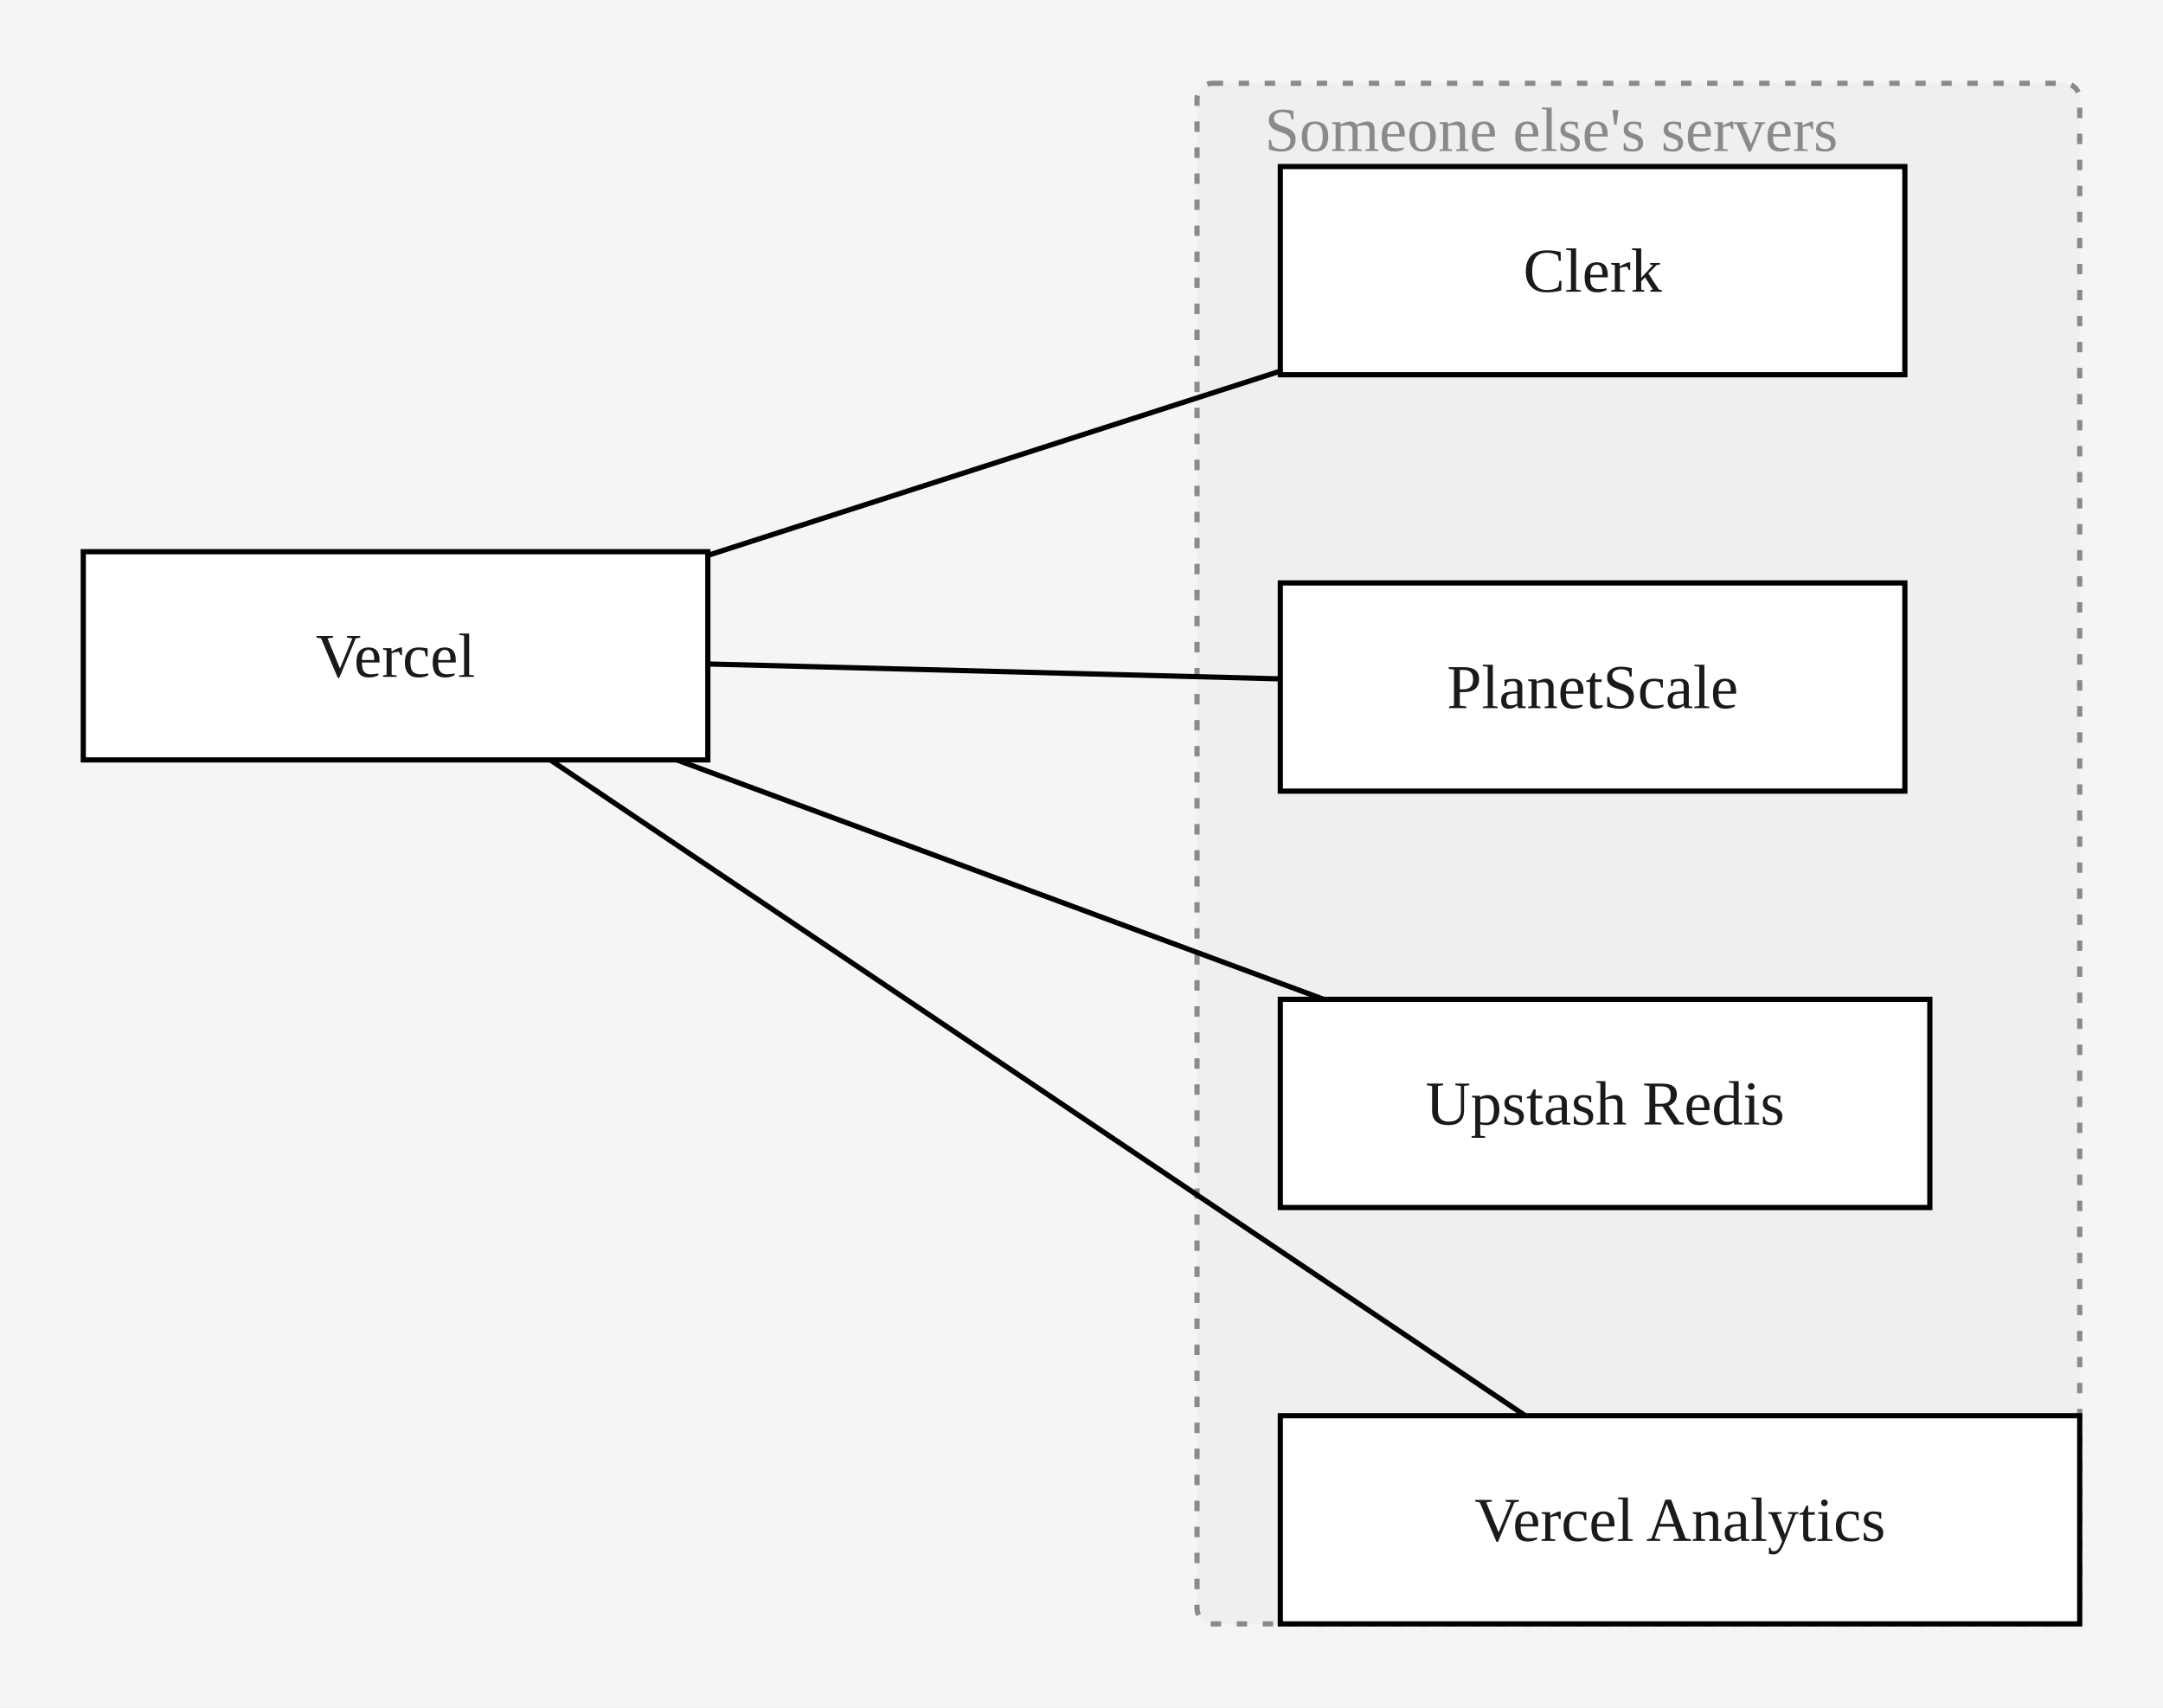
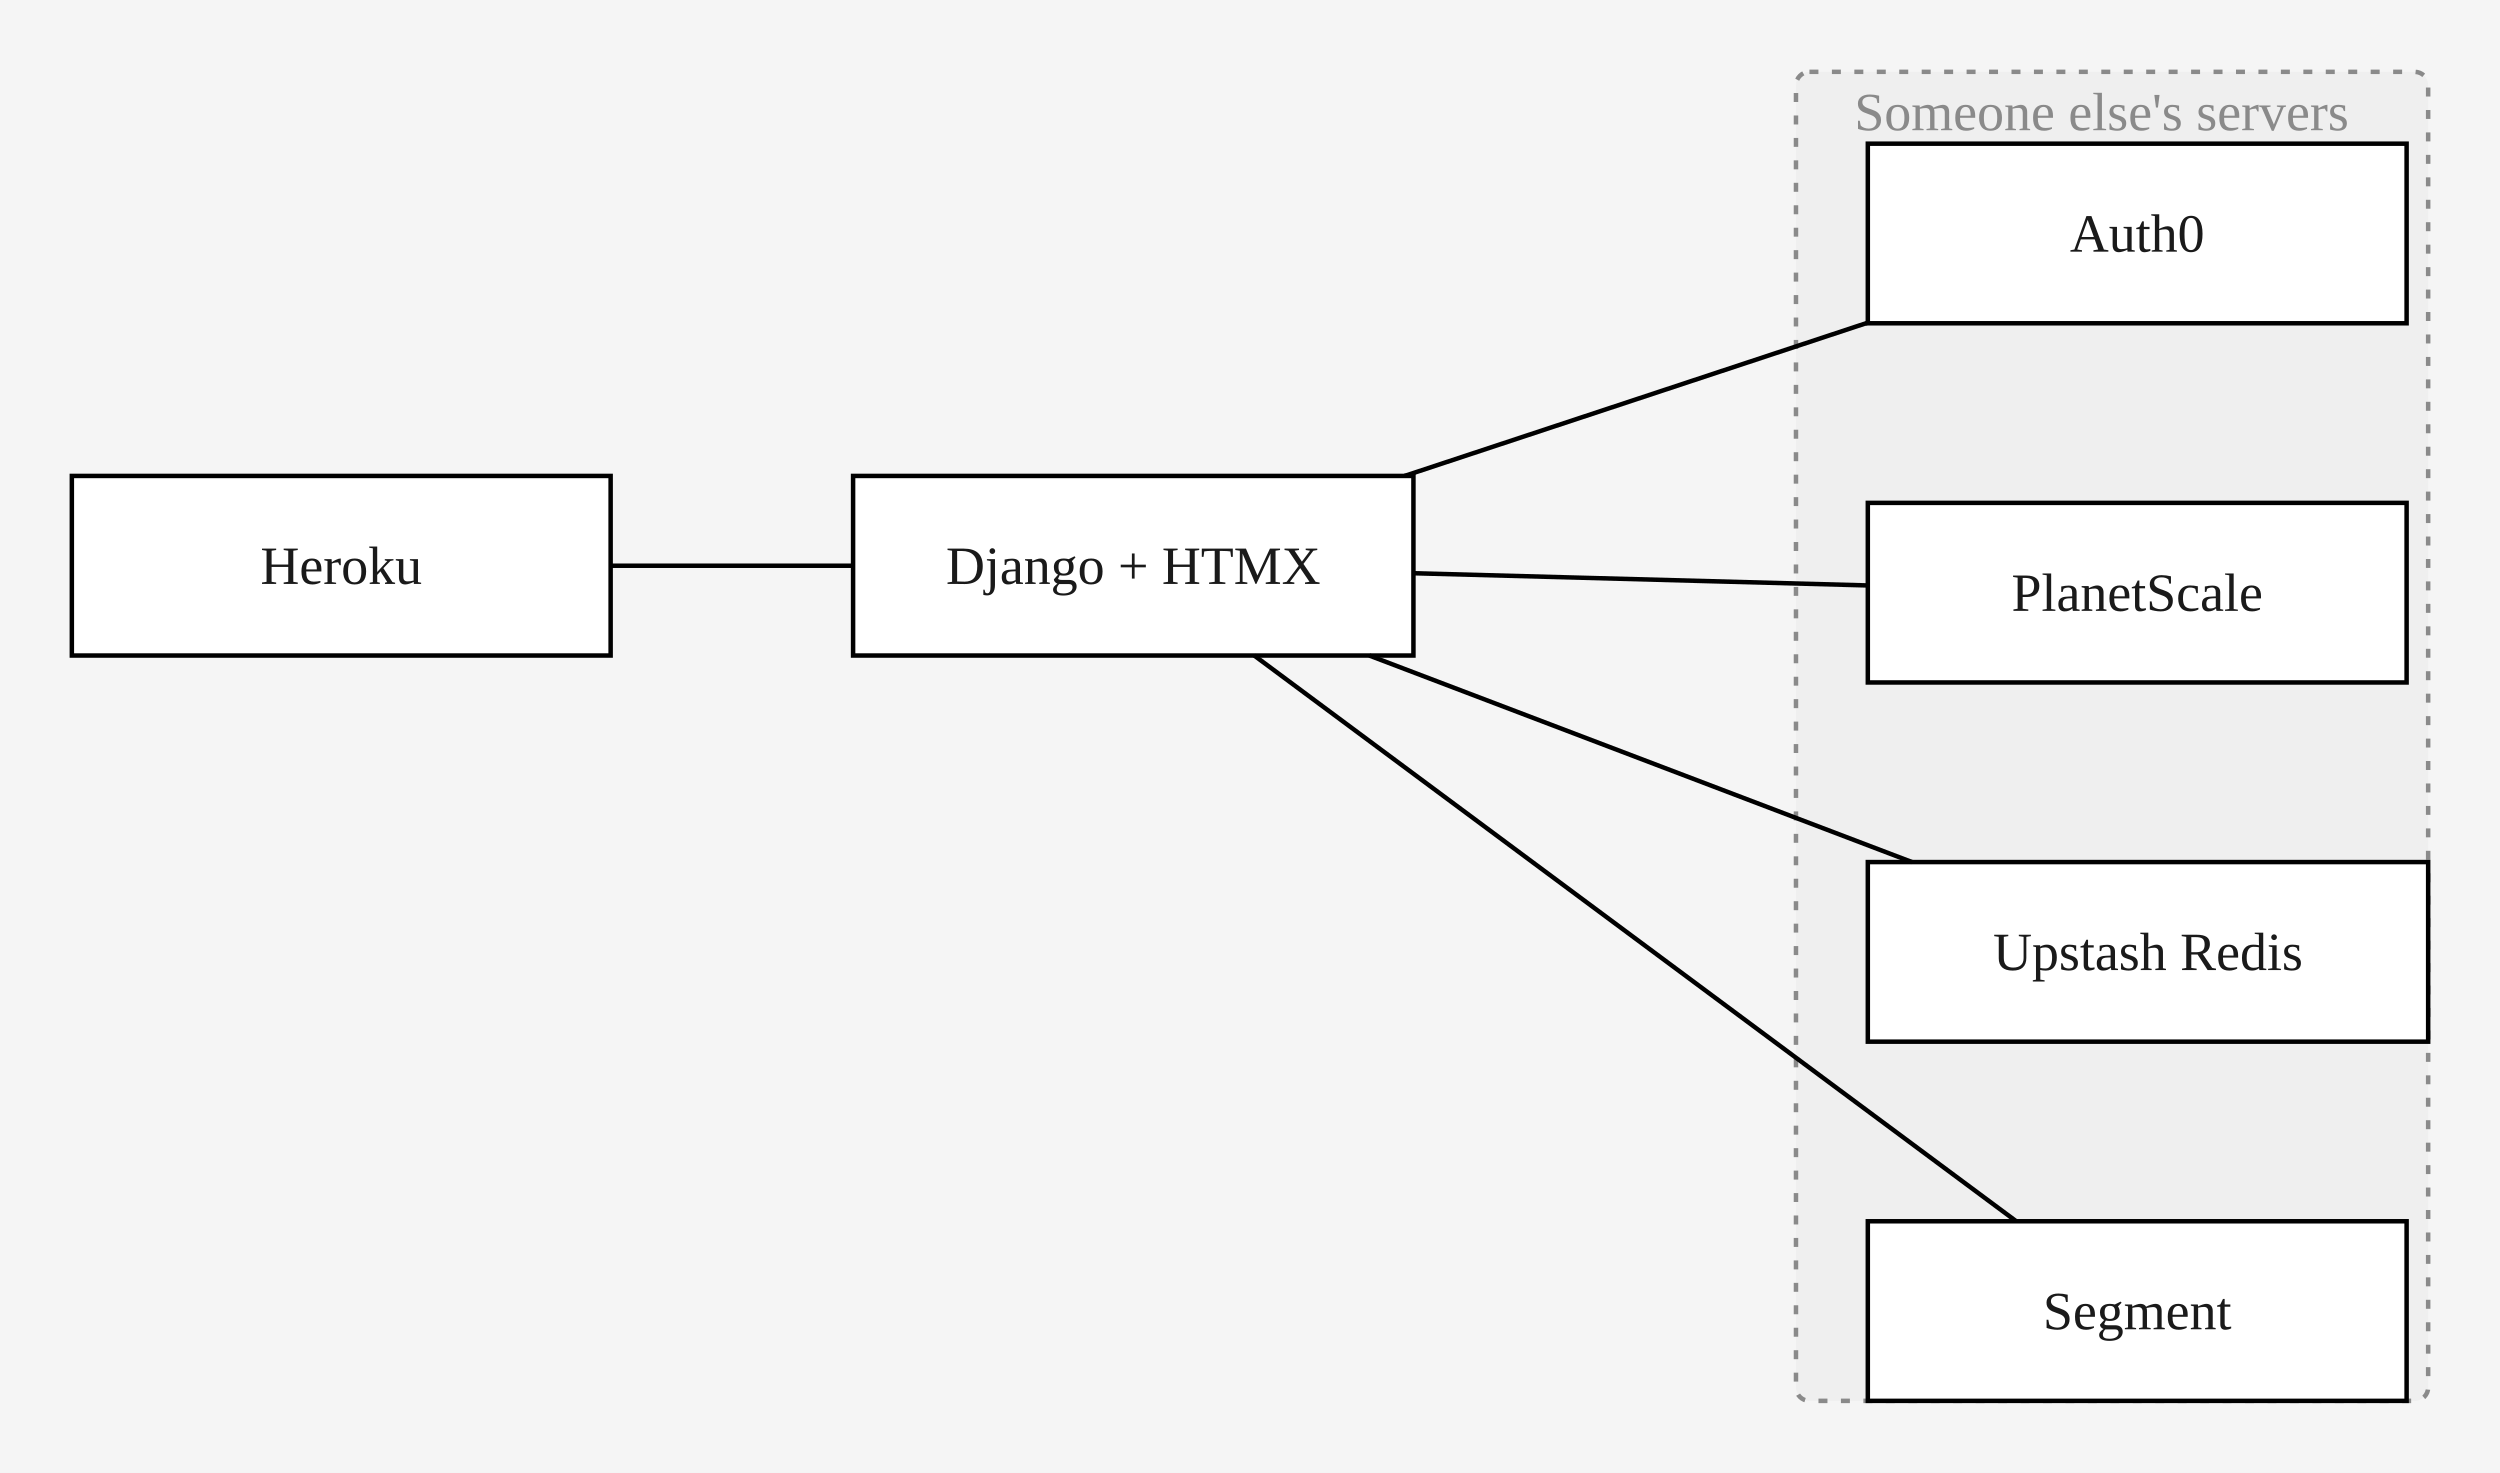
- <svg xmlns="http://www.w3.org/2000/svg" viewBox="0.00 4.00 415.60 328.00" width="415.60" height="328.00">
-   <rect x="0.00" y="4.00" width="415.60" height="328.00" fill="#F5F5F5" />
+ <svg xmlns="http://www.w3.org/2000/svg" viewBox="0.00 4.00 556.80 328.00" width="556.80" height="328.00">
+   <rect x="0.00" y="4.00" width="556.80" height="328.00" fill="#F5F5F5" />
  <g id="group-hosted" data-element-id="hosted" data-kind="group">
-     <rect x="230.00" y="20.00" width="169.60" height="296.00" rx="3.00" fill="#8A8A8A" fill-opacity="0.06" stroke="#8A8A8A" stroke-width="1.00" stroke-dasharray="2,3" />
-     <text x="243.00" y="33.00" text-anchor="start" fill="#8A8A8A">
-       <tspan x="243.00" dy="0">Someone else's servers</tspan>
+     <rect x="400.00" y="20.00" width="140.80" height="296.00" rx="3.00" fill="#8A8A8A" fill-opacity="0.06" stroke="#8A8A8A" stroke-width="1.00" stroke-dasharray="2,3" />
+     <text x="413.00" y="33.00" text-anchor="start" fill="#8A8A8A">
+       <tspan x="413.00" dy="0">Someone else's servers</tspan>
    </text>
  </g>
  <g id="node-analytics" data-element-id="analytics" data-kind="node">
-     <rect x="246.00" y="276.00" width="153.60" height="40.00" rx="0.00" fill="#FFFFFF" stroke="#000000" />
-     <text x="322.80" y="296.00" text-anchor="middle" dominant-baseline="central" fill="#1a1a1a">
-       <tspan x="322.80" dy="0">Vercel Analytics</tspan>
+     <rect x="416.00" y="276.00" width="120.00" height="40.00" rx="0.00" fill="#FFFFFF" stroke="#000000" />
+     <text x="476.00" y="296.00" text-anchor="middle" dominant-baseline="central" fill="#1a1a1a">
+       <tspan x="476.00" dy="0">Segment</tspan>
+     </text>
+   </g>
+   <g id="node-app" data-element-id="app" data-kind="node">
+     <rect x="190.00" y="110.00" width="124.80" height="40.00" rx="0.00" fill="#FFFFFF" stroke="#000000" />
+     <text x="252.40" y="130.00" text-anchor="middle" dominant-baseline="central" fill="#1a1a1a">
+       <tspan x="252.40" dy="0">Django + HTMX</tspan>
    </text>
  </g>
  <g id="node-auth" data-element-id="auth" data-kind="node">
-     <rect x="246.00" y="36.00" width="120.00" height="40.00" rx="0.00" fill="#FFFFFF" stroke="#000000" />
-     <text x="306.00" y="56.00" text-anchor="middle" dominant-baseline="central" fill="#1a1a1a">
-       <tspan x="306.00" dy="0">Clerk</tspan>
+     <rect x="416.00" y="36.00" width="120.00" height="40.00" rx="0.00" fill="#FFFFFF" stroke="#000000" />
+     <text x="476.00" y="56.00" text-anchor="middle" dominant-baseline="central" fill="#1a1a1a">
+       <tspan x="476.00" dy="0">Auth0</tspan>
    </text>
  </g>
  <g id="node-cache" data-element-id="cache" data-kind="node">
-     <rect x="246.00" y="196.00" width="124.80" height="40.00" rx="0.00" fill="#FFFFFF" stroke="#000000" />
-     <text x="308.40" y="216.00" text-anchor="middle" dominant-baseline="central" fill="#1a1a1a">
-       <tspan x="308.40" dy="0">Upstash Redis</tspan>
+     <rect x="416.00" y="196.00" width="124.80" height="40.00" rx="0.00" fill="#FFFFFF" stroke="#000000" />
+     <text x="478.40" y="216.00" text-anchor="middle" dominant-baseline="central" fill="#1a1a1a">
+       <tspan x="478.40" dy="0">Upstash Redis</tspan>
    </text>
  </g>
  <g id="node-db" data-element-id="db" data-kind="node">
-     <rect x="246.00" y="116.00" width="120.00" height="40.00" rx="0.00" fill="#FFFFFF" stroke="#000000" />
-     <text x="306.00" y="136.00" text-anchor="middle" dominant-baseline="central" fill="#1a1a1a">
-       <tspan x="306.00" dy="0">PlanetScale</tspan>
+     <rect x="416.00" y="116.00" width="120.00" height="40.00" rx="0.00" fill="#FFFFFF" stroke="#000000" />
+     <text x="476.00" y="136.00" text-anchor="middle" dominant-baseline="central" fill="#1a1a1a">
+       <tspan x="476.00" dy="0">PlanetScale</tspan>
    </text>
  </g>
  <g id="node-web" data-element-id="web" data-kind="node">
    <rect x="16.00" y="110.00" width="120.00" height="40.00" rx="0.00" fill="#FFFFFF" stroke="#000000" />
    <text x="76.00" y="130.00" text-anchor="middle" dominant-baseline="central" fill="#1a1a1a">
-       <tspan x="76.00" dy="0">Vercel</tspan>
+       <tspan x="76.00" dy="0">Heroku</tspan>
    </text>
  </g>
-   <g id="edge-web__analytics" data-element-id="web__analytics" data-kind="edge">
-     <path d="M 105.73,150.00 L 293.07,276.00" fill="none" stroke="transparent" stroke-width="12" style="pointer-events: stroke" />
-     <path d="M 105.73,150.00 L 293.07,276.00" fill="none" stroke="#000000" stroke-width="1.00" />
+   <g id="edge-app__analytics" data-element-id="app__analytics" data-kind="edge">
+     <path d="M 279.34,150.00 L 449.06,276.00" fill="none" stroke="transparent" stroke-width="12" style="pointer-events: stroke" />
+     <path d="M 279.34,150.00 L 449.06,276.00" fill="none" stroke="#000000" stroke-width="1.00" />
  </g>
-   <g id="edge-web__auth" data-element-id="web__auth" data-kind="edge">
-     <path d="M 136.00,110.70 L 246.00,75.30" fill="none" stroke="transparent" stroke-width="12" style="pointer-events: stroke" />
-     <path d="M 136.00,110.70 L 246.00,75.30" fill="none" stroke="#000000" stroke-width="1.00" />
+   <g id="edge-app__auth" data-element-id="app__auth" data-kind="edge">
+     <path d="M 312.83,110.00 L 416.00,75.86" fill="none" stroke="transparent" stroke-width="12" style="pointer-events: stroke" />
+     <path d="M 312.83,110.00 L 416.00,75.86" fill="none" stroke="#000000" stroke-width="1.00" />
  </g>
-   <g id="edge-web__cache" data-element-id="web__cache" data-kind="edge">
-     <path d="M 130.05,150.00 L 254.35,196.00" fill="none" stroke="transparent" stroke-width="12" style="pointer-events: stroke" />
-     <path d="M 130.05,150.00 L 254.35,196.00" fill="none" stroke="#000000" stroke-width="1.00" />
+   <g id="edge-app__cache" data-element-id="app__cache" data-kind="edge">
+     <path d="M 304.96,150.00 L 425.84,196.00" fill="none" stroke="transparent" stroke-width="12" style="pointer-events: stroke" />
+     <path d="M 304.96,150.00 L 425.84,196.00" fill="none" stroke="#000000" stroke-width="1.00" />
  </g>
-   <g id="edge-web__db" data-element-id="web__db" data-kind="edge">
-     <path d="M 136.00,131.57 L 246.00,134.43" fill="none" stroke="transparent" stroke-width="12" style="pointer-events: stroke" />
-     <path d="M 136.00,131.57 L 246.00,134.43" fill="none" stroke="#000000" stroke-width="1.00" />
+   <g id="edge-app__db" data-element-id="app__db" data-kind="edge">
+     <path d="M 314.80,131.67 L 416.00,134.39" fill="none" stroke="transparent" stroke-width="12" style="pointer-events: stroke" />
+     <path d="M 314.80,131.67 L 416.00,134.39" fill="none" stroke="#000000" stroke-width="1.00" />
+   </g>
+   <g id="edge-web__app" data-element-id="web__app" data-kind="edge">
+     <path d="M 136.00,130.00 L 190.00,130.00" fill="none" stroke="transparent" stroke-width="12" style="pointer-events: stroke" />
+     <path d="M 136.00,130.00 L 190.00,130.00" fill="none" stroke="#000000" stroke-width="1.00" />
  </g>
</svg>
